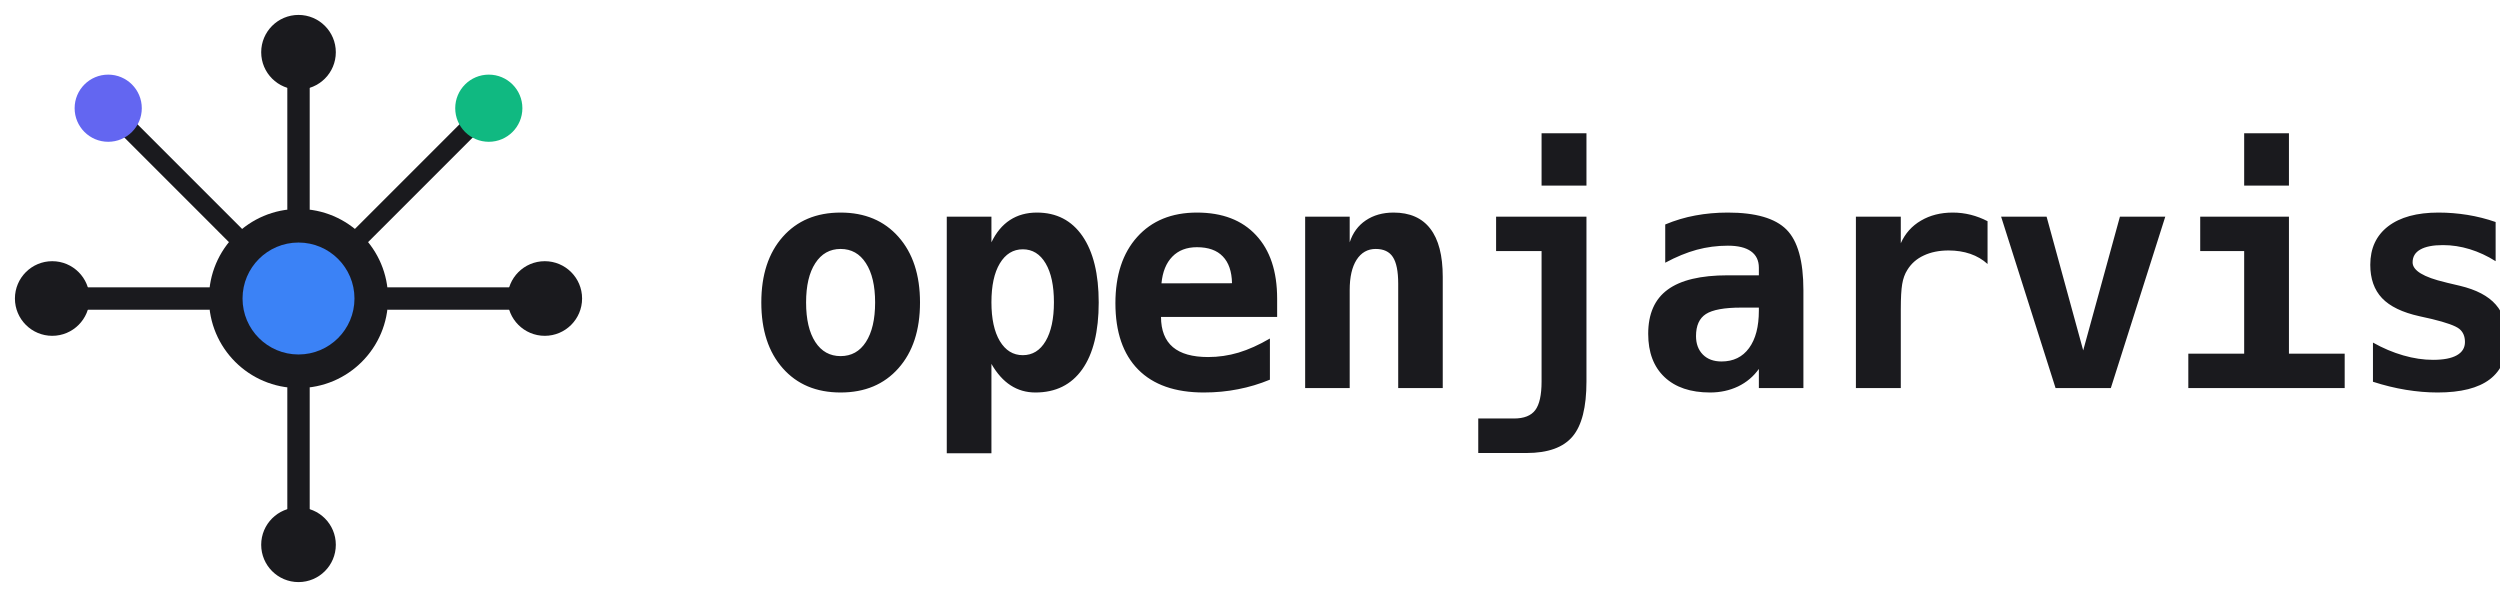
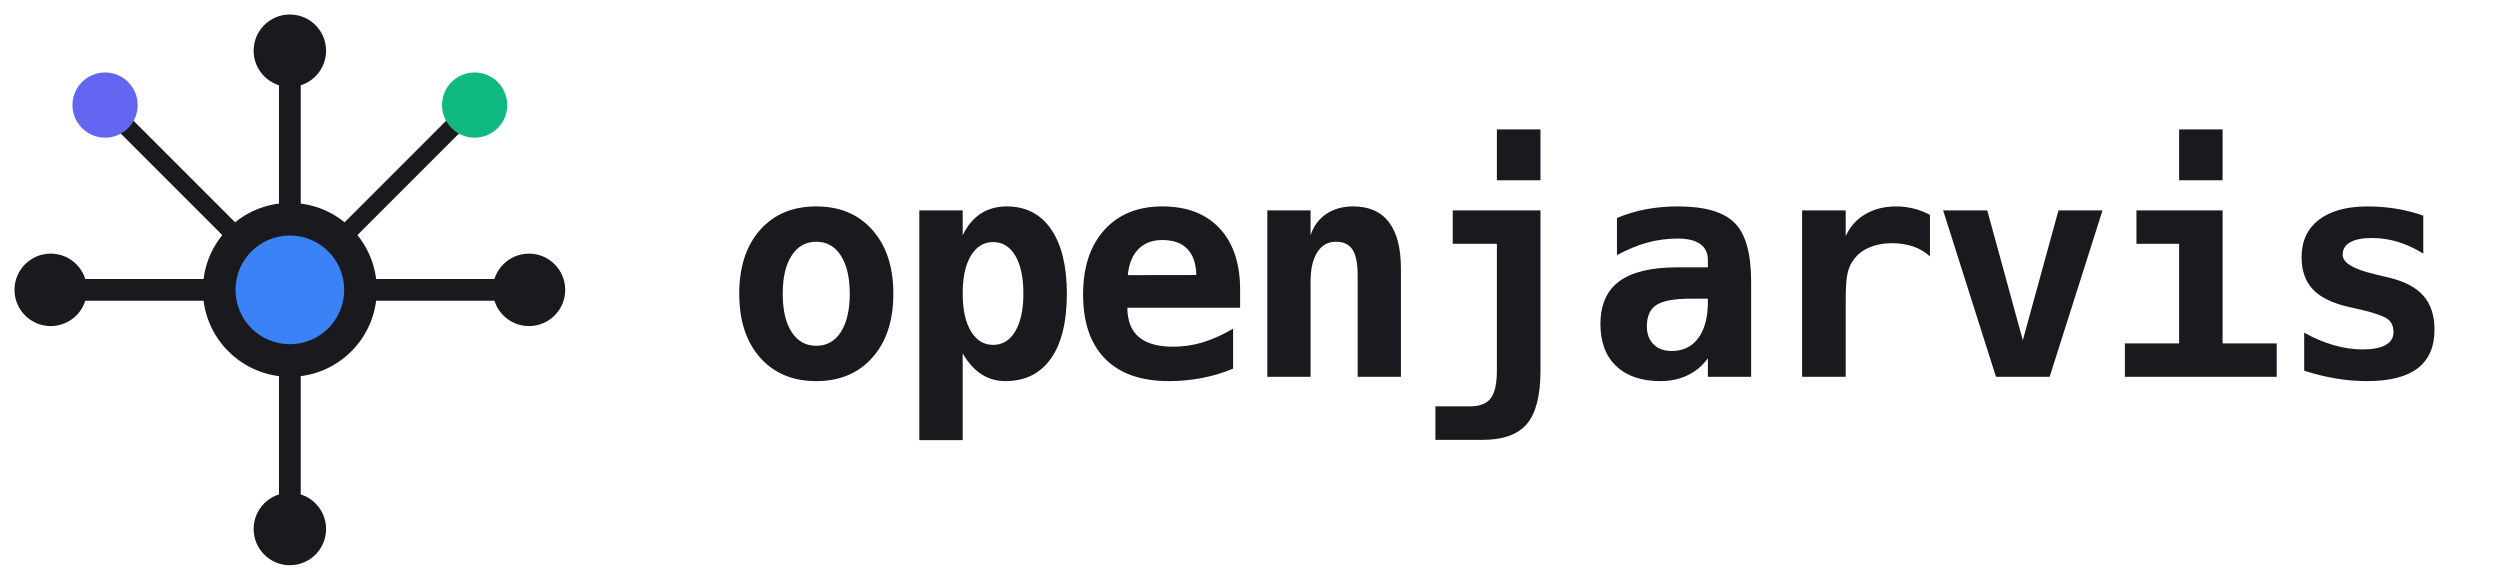
- <svg xmlns="http://www.w3.org/2000/svg" width="335" height="80" viewBox="0 0 335 80" fill="none">
+ <svg xmlns="http://www.w3.org/2000/svg" width="345" height="80" viewBox="0 0 345 80" fill="none">
  <g transform="translate(0, 0)">
    <circle cx="40" cy="40" r="12" fill="#1a1a1e" />
    <circle cx="40" cy="40" r="7.5" fill="#3b82f6" />
    <line x1="40" y1="28" x2="40" y2="10" stroke="#1a1a1e" stroke-width="3" stroke-linecap="round" />
    <line x1="40" y1="52" x2="40" y2="70" stroke="#1a1a1e" stroke-width="3" stroke-linecap="round" />
    <line x1="28" y1="40" x2="10" y2="40" stroke="#1a1a1e" stroke-width="3" stroke-linecap="round" />
    <line x1="52" y1="40" x2="70" y2="40" stroke="#1a1a1e" stroke-width="3" stroke-linecap="round" />
    <line x1="31.5" y1="31.5" x2="17" y2="17" stroke="#1a1a1e" stroke-width="2.5" stroke-linecap="round" />
    <line x1="48.5" y1="31.5" x2="63" y2="17" stroke="#1a1a1e" stroke-width="2.5" stroke-linecap="round" />
    <circle cx="40" cy="7" r="5" fill="#1a1a1e" />
    <circle cx="40" cy="73" r="5" fill="#1a1a1e" />
    <circle cx="7" cy="40" r="5" fill="#1a1a1e" />
    <circle cx="73" cy="40" r="5" fill="#1a1a1e" />
    <circle cx="14.5" cy="14.5" r="4.5" fill="#6366f1" />
    <circle cx="65.5" cy="14.5" r="4.5" fill="#10b981" />
  </g>
  <text x="100" y="52" font-family="'IBM Plex Mono', 'SF Mono', 'Menlo', monospace" font-weight="600" font-size="42" fill="#1a1a1e" letter-spacing="-1.5">openjarvis</text>
</svg>
